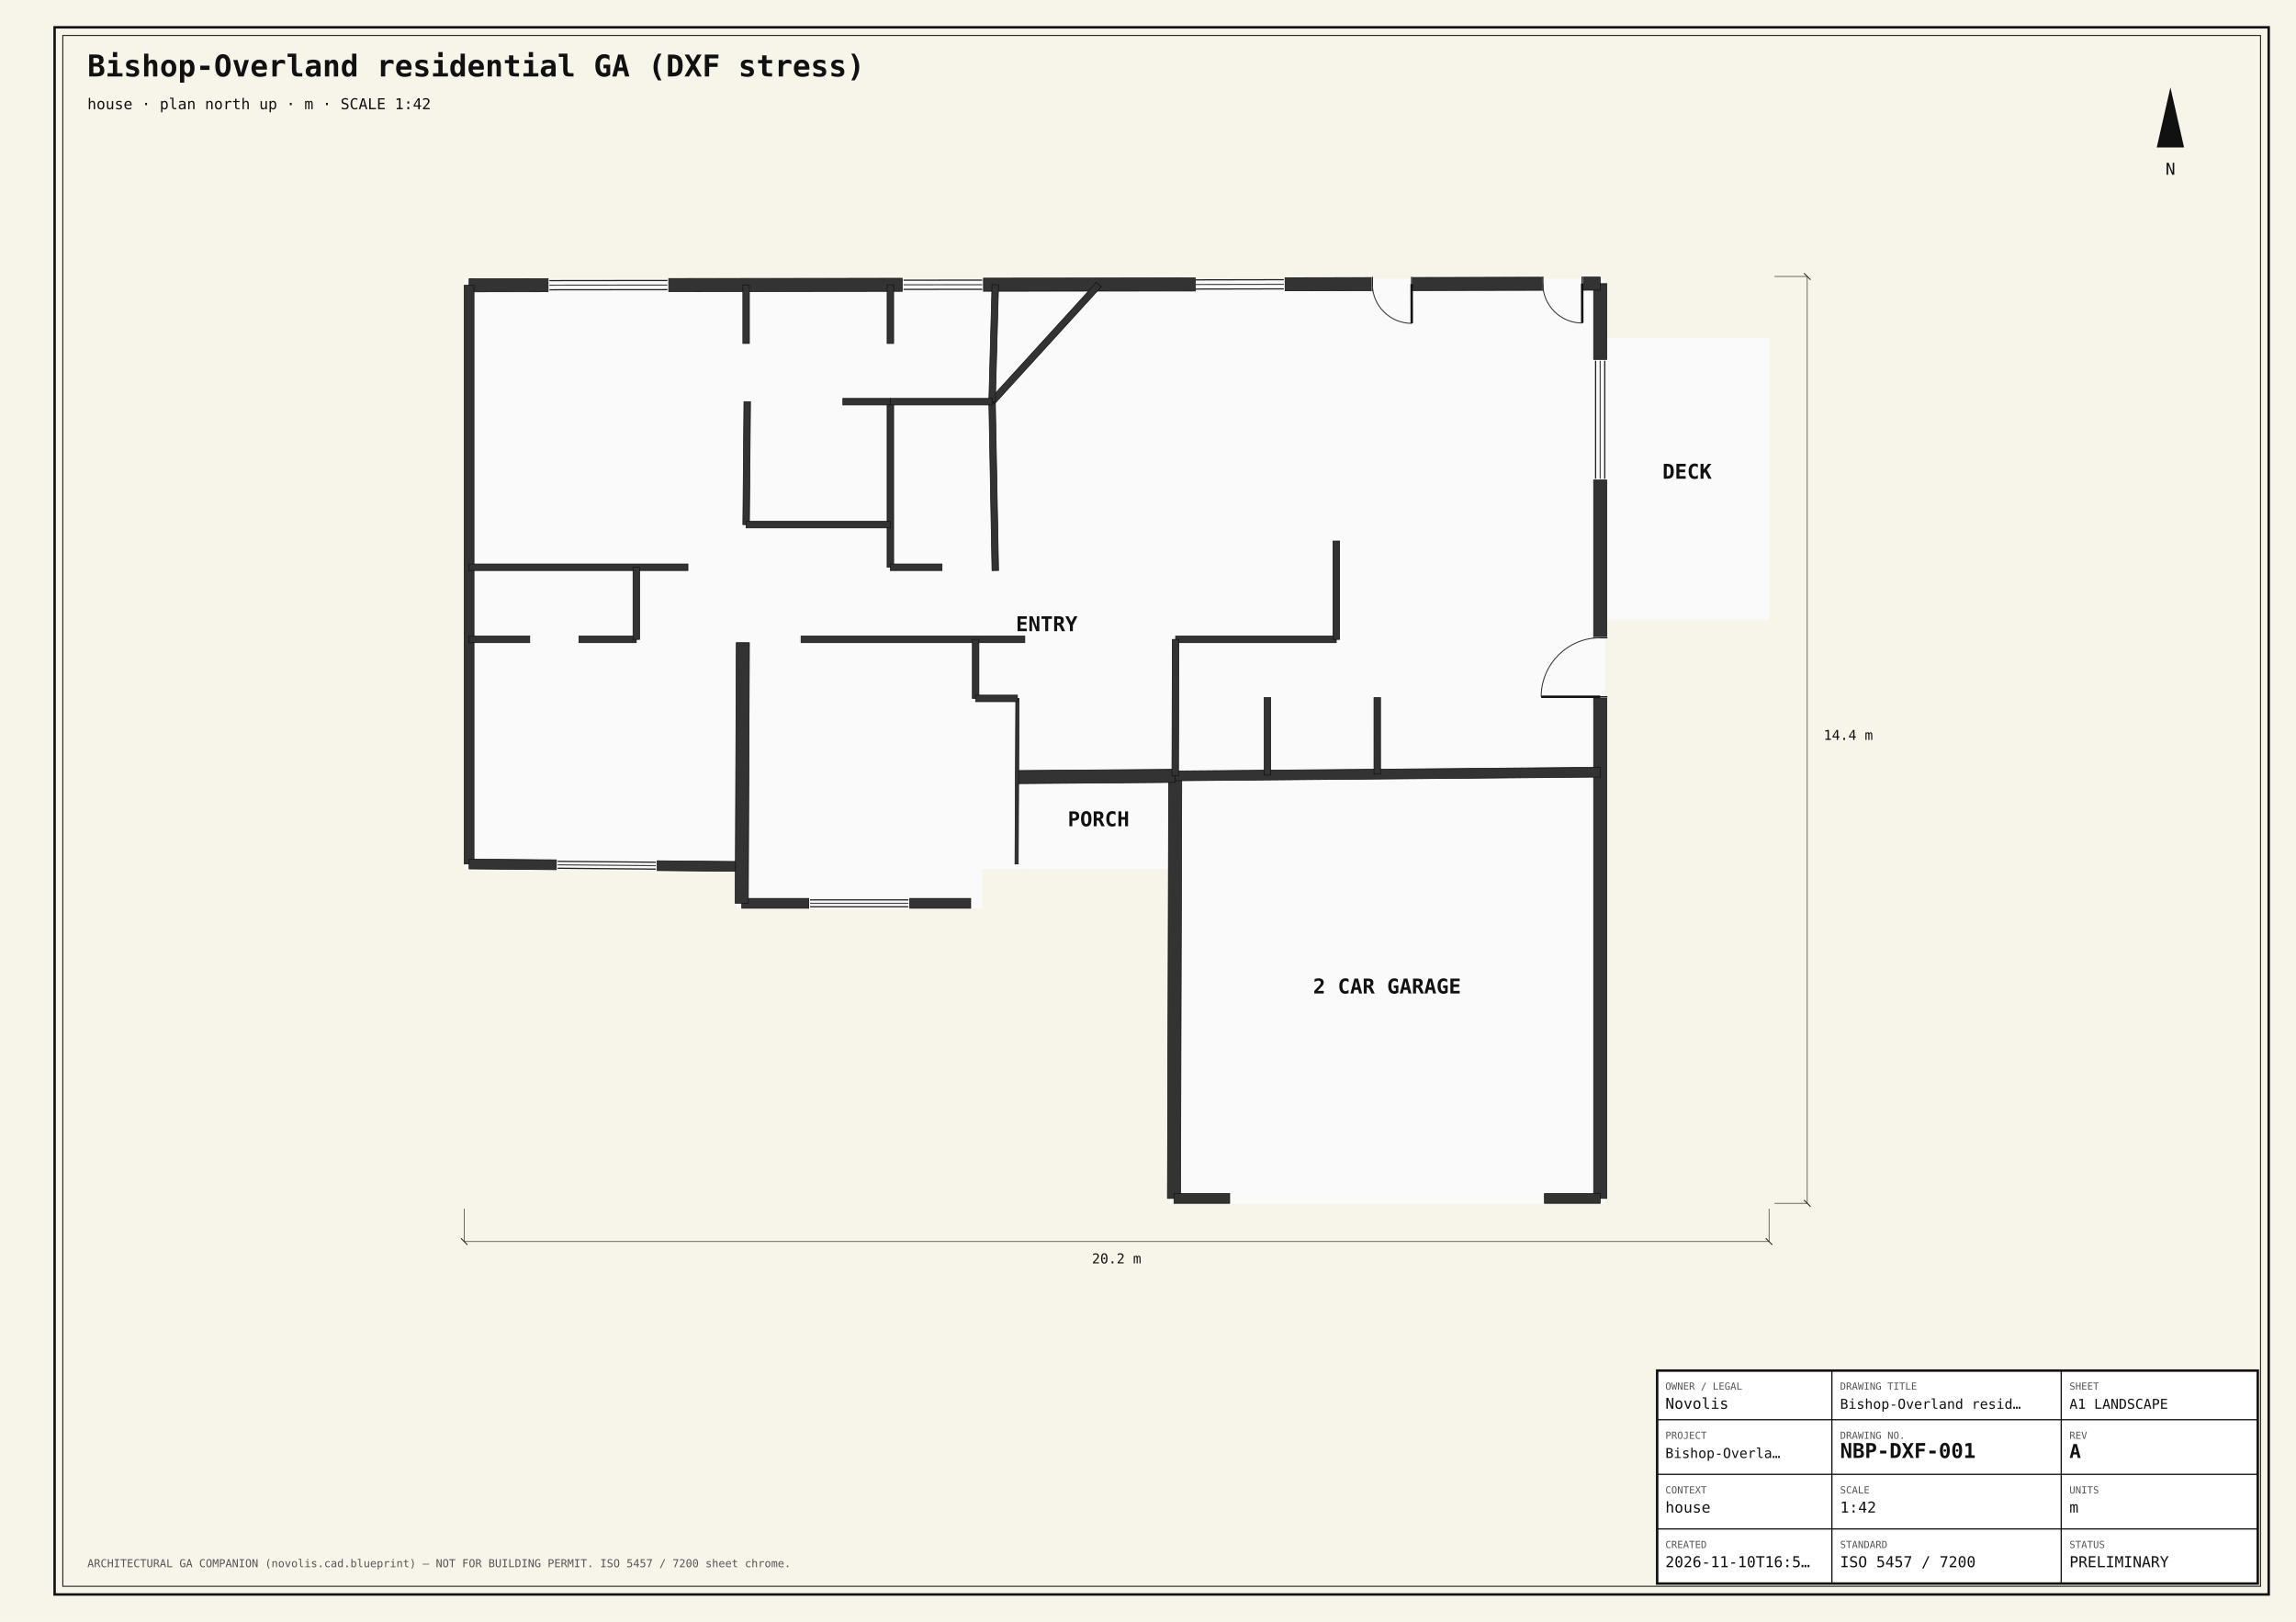
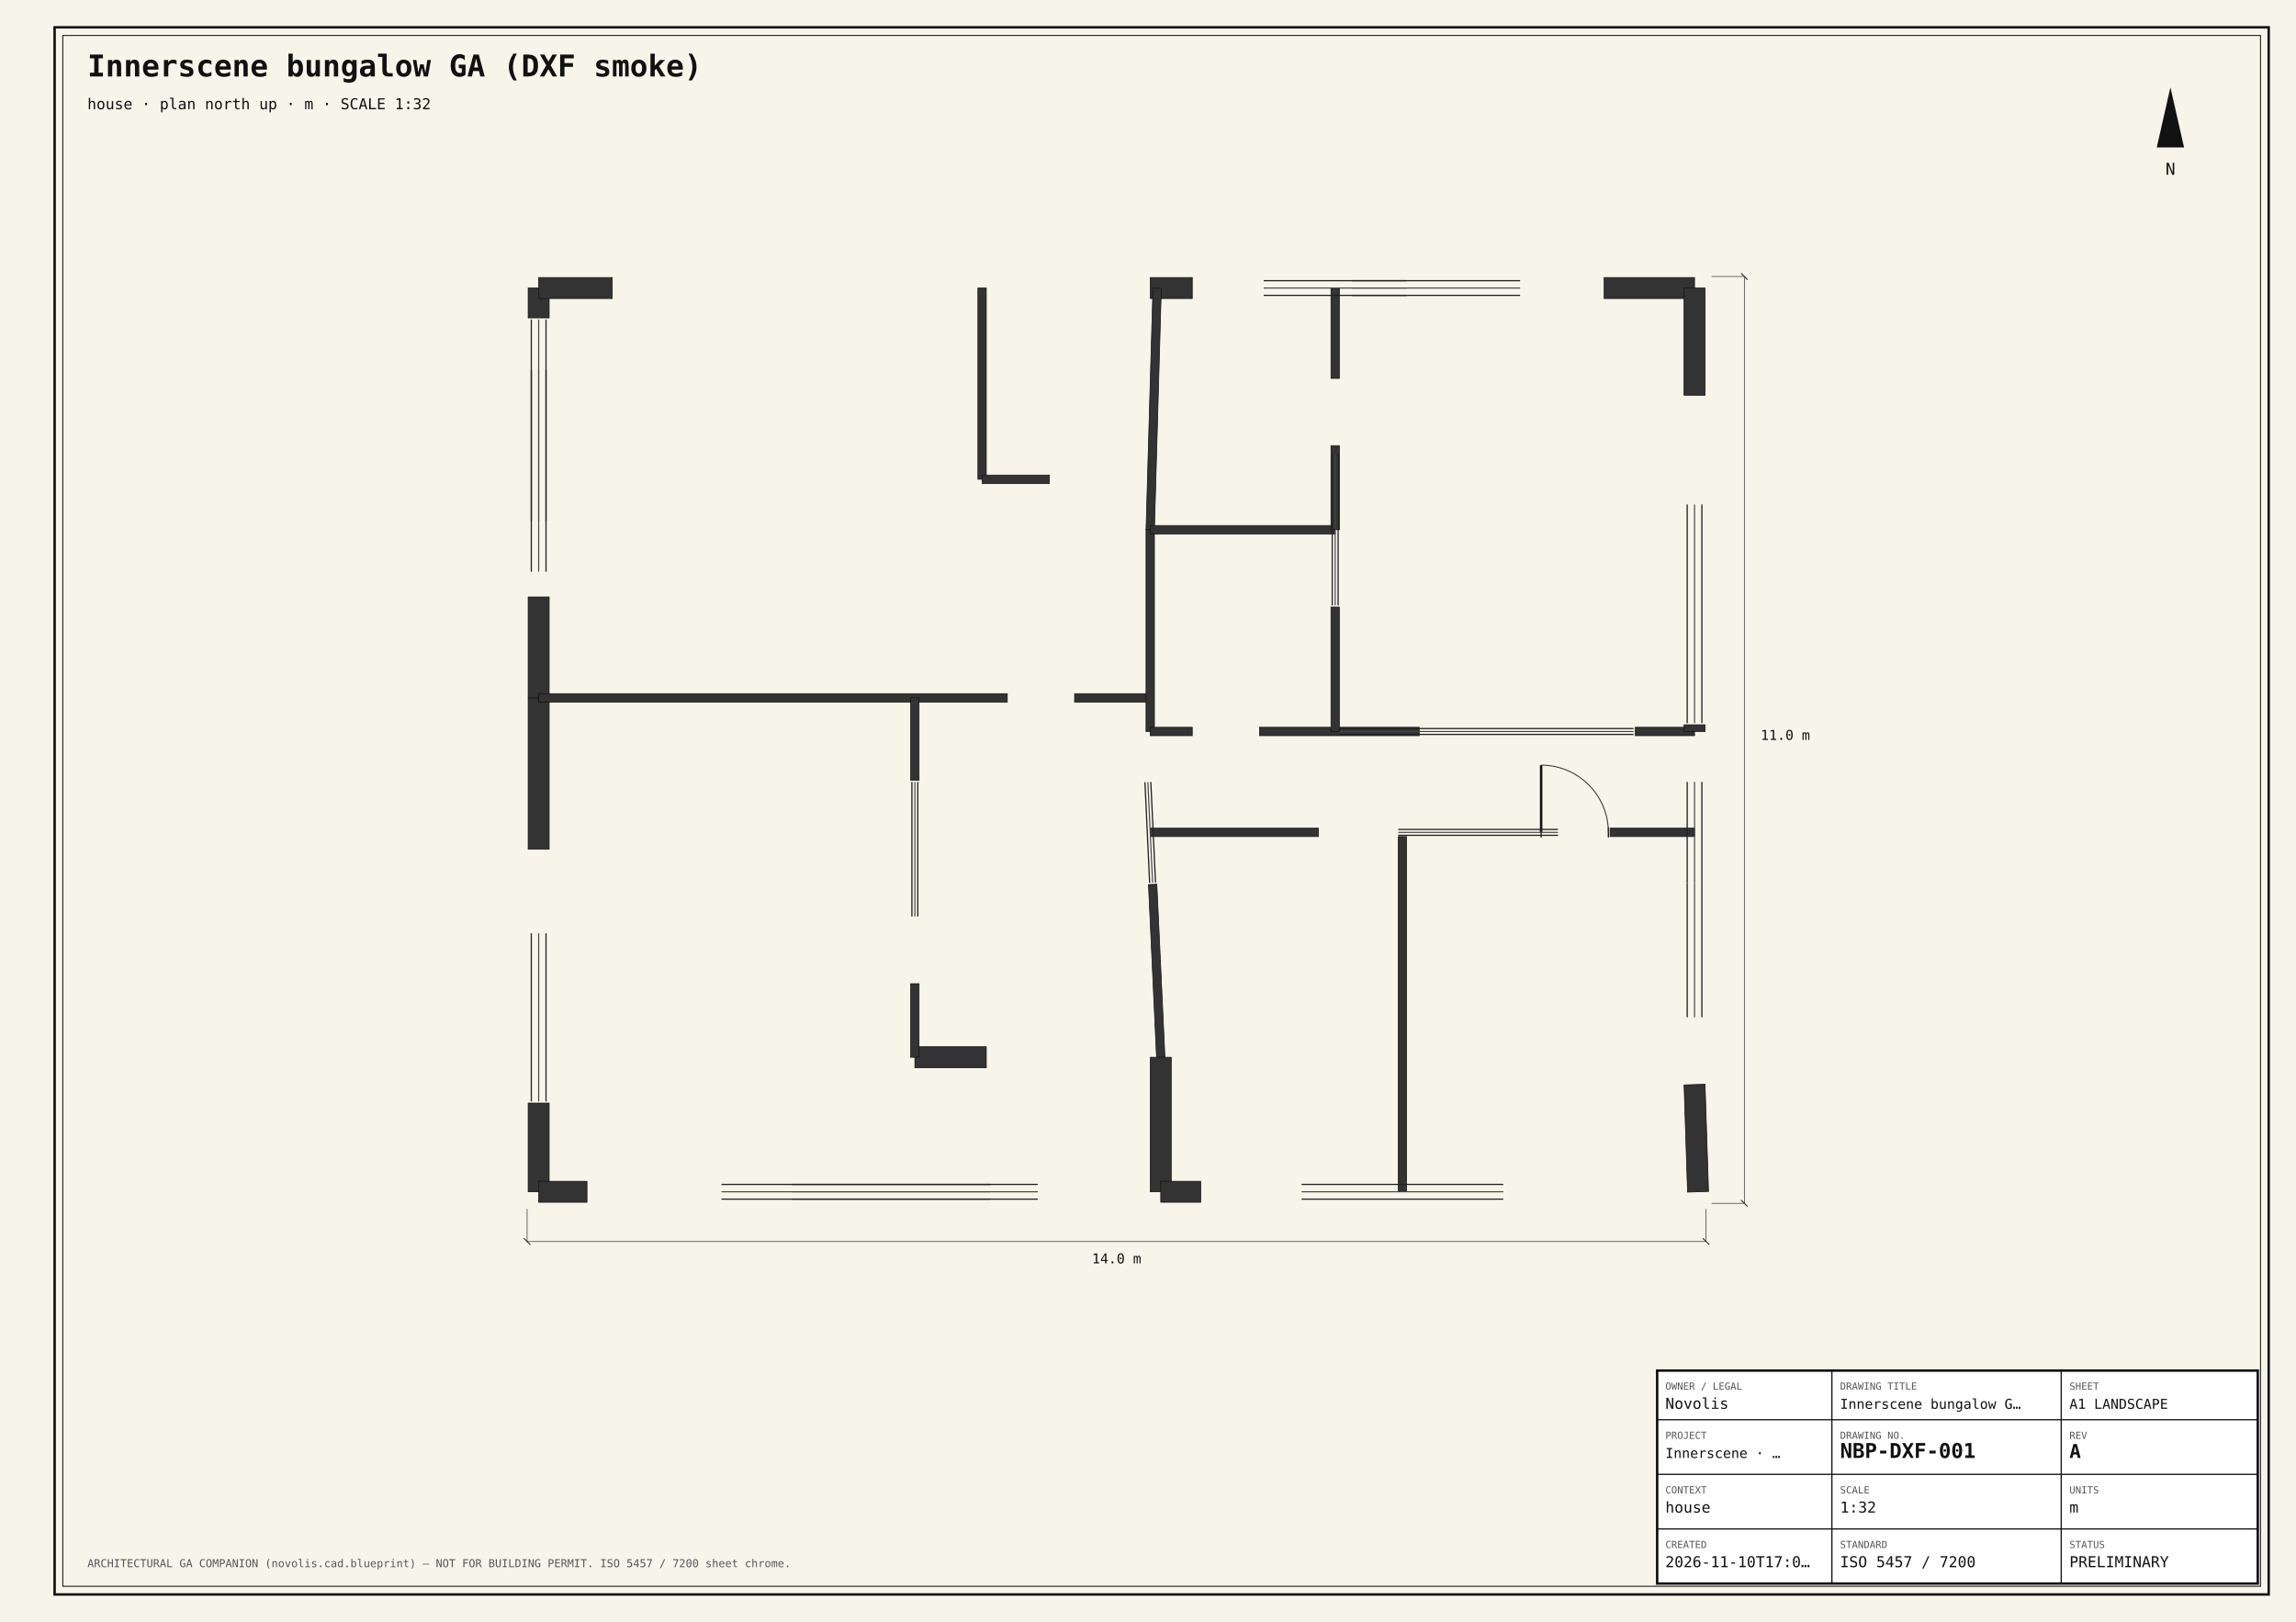
- <svg xmlns="http://www.w3.org/2000/svg" id="nbp-sheet" width="841" height="594" viewBox="0 0 841 594" role="img" aria-label="Bishop-Overland residential GA (DXF stress)" data-nbp-format="novolis.cad.blueprint">
+ <svg xmlns="http://www.w3.org/2000/svg" id="nbp-sheet" width="841" height="594" viewBox="0 0 841 594" role="img" aria-label="Innerscene bungalow GA (DXF smoke)" data-nbp-format="novolis.cad.blueprint">
  <g data-nbp-layer="chrome.frame" data-nbp-path="chrome/frame" data-nbp-kind="chrome" data-nbp-plot="true">
    <rect x="0" y="0" width="841" height="594" fill="#f7f4ea" stroke="none" />
    <rect x="20" y="10" width="811" height="574" fill="none" stroke="#111" stroke-width="0.9" />
    <rect x="23" y="13" width="805" height="568" fill="none" stroke="#111" stroke-width="0.35" />
-     <text x="32" y="28" fill="#111" font-family="IBM Plex Mono,Consolas,monospace" font-size="11" style="font-weight:600">Bishop-Overland residential GA (DXF stress)</text>
-     <text x="32" y="40" fill="#111" font-family="IBM Plex Mono,Consolas,monospace" font-size="5.5">house · plan north up · m · SCALE 1:42</text>
+     <text x="32" y="28" fill="#111" font-family="IBM Plex Mono,Consolas,monospace" font-size="11" style="font-weight:600">Innerscene bungalow GA (DXF smoke)</text>
+     <text x="32" y="40" fill="#111" font-family="IBM Plex Mono,Consolas,monospace" font-size="5.5">house · plan north up · m · SCALE 1:32</text>
    <g transform="translate(795 46)">
      <polygon points="0,-14 5,8 -5,8" fill="#111" stroke="none" />
      <text x="0" y="18" fill="#111" font-family="IBM Plex Mono,Consolas,monospace" font-size="6" text-anchor="middle">N</text>
    </g>
    <text x="32" y="574" fill="#555" font-family="IBM Plex Mono,Consolas,monospace" font-size="4">ARCHITECTURAL GA COMPANION (novolis.cad.blueprint) — NOT FOR BUILDING PERMIT. ISO 5457 / 7200 sheet chrome.</text>
    <g class="titleblock" data-nbp-iso="7200">
      <rect x="607" y="502" width="220" height="78" fill="#fff" stroke="#111" stroke-width="0.9" />
      <line x1="671" y1="502" x2="671" y2="580" stroke="#111" stroke-width="0.45" />
      <line x1="755" y1="502" x2="755" y2="580" stroke="#111" stroke-width="0.45" />
      <line x1="607" y1="520" x2="827" y2="520" stroke="#111" stroke-width="0.45" />
      <line x1="607" y1="540" x2="827" y2="540" stroke="#111" stroke-width="0.45" />
      <line x1="607" y1="560" x2="827" y2="560" stroke="#111" stroke-width="0.45" />
      <text x="610" y="509" fill="#555" font-family="IBM Plex Mono,Consolas,monospace" font-size="3.6">OWNER / LEGAL</text>
      <text x="610" y="516" fill="#111" font-family="IBM Plex Mono,Consolas,monospace" font-size="5.5">Novolis</text>
      <text x="674" y="509" fill="#555" font-family="IBM Plex Mono,Consolas,monospace" font-size="3.6">DRAWING TITLE</text>
-       <text x="674" y="516" fill="#111" font-family="IBM Plex Mono,Consolas,monospace" font-size="5">Bishop-Overland resid…</text>
+       <text x="674" y="516" fill="#111" font-family="IBM Plex Mono,Consolas,monospace" font-size="5">Innerscene bungalow G…</text>
      <text x="758" y="509" fill="#555" font-family="IBM Plex Mono,Consolas,monospace" font-size="3.6">SHEET</text>
      <text x="758" y="516" fill="#111" font-family="IBM Plex Mono,Consolas,monospace" font-size="5">A1 LANDSCAPE</text>
      <text x="610" y="527" fill="#555" font-family="IBM Plex Mono,Consolas,monospace" font-size="3.6">PROJECT</text>
-       <text x="610" y="534" fill="#111" font-family="IBM Plex Mono,Consolas,monospace" font-size="5">Bishop-Overla…</text>
+       <text x="610" y="534" fill="#111" font-family="IBM Plex Mono,Consolas,monospace" font-size="5">Innerscene · …</text>
      <text x="674" y="527" fill="#555" font-family="IBM Plex Mono,Consolas,monospace" font-size="3.6">DRAWING NO.</text>
      <text x="674" y="534" fill="#111" font-family="IBM Plex Mono,Consolas,monospace" font-size="7.5" style="font-weight:600">NBP-DXF-001</text>
      <text x="758" y="527" fill="#555" font-family="IBM Plex Mono,Consolas,monospace" font-size="3.6">REV</text>
      <text x="758" y="534" fill="#111" font-family="IBM Plex Mono,Consolas,monospace" font-size="7" style="font-weight:600">A</text>
      <text x="610" y="547" fill="#555" font-family="IBM Plex Mono,Consolas,monospace" font-size="3.6">CONTEXT</text>
      <text x="610" y="554" fill="#111" font-family="IBM Plex Mono,Consolas,monospace" font-size="5.5">house</text>
      <text x="674" y="547" fill="#555" font-family="IBM Plex Mono,Consolas,monospace" font-size="3.6">SCALE</text>
-       <text x="674" y="554" fill="#111" font-family="IBM Plex Mono,Consolas,monospace" font-size="5.5">1:42</text>
+       <text x="674" y="554" fill="#111" font-family="IBM Plex Mono,Consolas,monospace" font-size="5.5">1:32</text>
      <text x="758" y="547" fill="#555" font-family="IBM Plex Mono,Consolas,monospace" font-size="3.6">UNITS</text>
      <text x="758" y="554" fill="#111" font-family="IBM Plex Mono,Consolas,monospace" font-size="5.5">m</text>
      <text x="610" y="567" fill="#555" font-family="IBM Plex Mono,Consolas,monospace" font-size="3.6">CREATED</text>
-       <text x="610" y="574" fill="#111" font-family="IBM Plex Mono,Consolas,monospace" font-size="5.5">2026-11-10T16:5…</text>
+       <text x="610" y="574" fill="#111" font-family="IBM Plex Mono,Consolas,monospace" font-size="5.5">2026-11-10T17:0…</text>
      <text x="674" y="567" fill="#555" font-family="IBM Plex Mono,Consolas,monospace" font-size="3.6">STANDARD</text>
      <text x="674" y="574" fill="#111" font-family="IBM Plex Mono,Consolas,monospace" font-size="5.5">ISO 5457 / 7200</text>
      <text x="758" y="567" fill="#555" font-family="IBM Plex Mono,Consolas,monospace" font-size="3.6">STATUS</text>
      <text x="758" y="574" fill="#111" font-family="IBM Plex Mono,Consolas,monospace" font-size="5.5">PRELIMINARY</text>
    </g>
  </g>
  <g data-nbp-view="level-0" data-nbp-view-kind="plan">
    <g data-nbp-layer="exterior.shell" data-nbp-path="exterior/shell" data-nbp-kind="outline" data-nbp-plot="true" />
-     <g data-nbp-layer="interior.spaces" data-nbp-path="interior/spaces" data-nbp-kind="space" data-nbp-plot="true">
-       <path d="M 587.934 287.025 L 587.934 102.087 L 442.625 102.087 L 442.625 102.087 L 411.402 102.087 L 411.402 102.087 L 170.022 102.087 L 170.022 318.249 L 269.696 318.249 L 269.696 332.659 L 359.763 332.659 L 359.763 318.249 L 376.576 318.249 L 376.576 287.025 L 428.214 287.025 L 470.101 287.025 Z" fill="#fafafa" stroke="none" />
-       <text x="383.397" y="231.184" fill="#111" font-family="IBM Plex Mono,Consolas,monospace" font-size="7.5" text-anchor="middle" style="font-weight:600">ENTRY</text>
-       <path d="M 428.214 287.025 L 376.576 287.025 L 376.576 318.249 L 428.214 318.249 Z" fill="#fafafa" stroke="none" />
-       <text x="402.395" y="302.637" fill="#111" font-family="IBM Plex Mono,Consolas,monospace" font-size="7.5" text-anchor="middle" style="font-weight:600">PORCH</text>
-       <path d="M 587.934 287.025 L 428.214 287.025 L 428.214 440.74 L 587.934 440.74 Z" fill="#fafafa" stroke="none" />
-       <text x="508.074" y="363.883" fill="#111" font-family="IBM Plex Mono,Consolas,monospace" font-size="7.5" text-anchor="middle" style="font-weight:600">2 CAR GARAGE</text>
-       <path d="M 647.978 123.703 L 587.934 123.703 L 587.934 226.98 L 647.978 226.98 Z" fill="#fafafa" stroke="none" />
-       <text x="617.956" y="175.342" fill="#111" font-family="IBM Plex Mono,Consolas,monospace" font-size="7.5" text-anchor="middle" style="font-weight:600">DECK</text>
-     </g>
+     <g data-nbp-layer="interior.spaces" data-nbp-path="interior/spaces" data-nbp-kind="space" data-nbp-plot="true" />
    <g data-nbp-layer="structure.walls" data-nbp-path="structure/walls" data-nbp-kind="structure" data-nbp-plot="true">
-       <path d="M 437.824 106.591 L 360.241 106.678 L 360.236 101.875 L 437.819 101.787 Z" fill="#333" stroke="#111" stroke-width="0.25" />
-       <path d="M 330.474 106.712 L 244.951 106.808 L 244.946 102.005 L 330.469 101.908 Z" fill="#333" stroke="#111" stroke-width="0.25" />
-       <path d="M 200.778 106.858 L 171.826 106.891 L 171.82 102.087 L 200.772 102.055 Z" fill="#333" stroke="#111" stroke-width="0.25" />
-       <path d="M 170.022 316.447 L 170.022 104.489 L 173.624 104.489 L 173.624 316.447 Z" fill="#333" stroke="#111" stroke-width="0.25" />
-       <path d="M 583.73 438.939 L 583.73 255.674 L 588.534 255.674 L 588.534 438.939 Z" fill="#333" stroke="#111" stroke-width="0.25" />
-       <path d="M 583.73 233.113 L 583.73 175.815 L 588.534 175.815 L 588.534 233.113 Z" fill="#333" stroke="#111" stroke-width="0.25" />
-       <path d="M 583.73 131.637 L 583.73 103.889 L 588.534 103.889 L 588.534 131.637 Z" fill="#333" stroke="#111" stroke-width="0.25" />
-       <path d="M 427.614 438.932 L 428.064 284.166 L 432.868 284.18 L 432.417 438.946 Z" fill="#333" stroke="#111" stroke-width="0.25" />
-       <path d="M 430.45 282.372 L 586.117 281.021 L 586.148 284.623 L 430.482 285.974 Z" fill="#333" stroke="#111" stroke-width="0.25" />
-       <path d="M 586.137 106.29 L 580.009 106.303 L 579.999 101.499 L 586.127 101.487 Z" fill="#333" stroke="#111" stroke-width="0.25" />
-       <path d="M 564.652 106.334 L 517.555 106.429 L 517.545 101.626 L 564.643 101.53 Z" fill="#333" stroke="#111" stroke-width="0.25" />
-       <path d="M 502.206 106.46 L 470.72 106.524 L 470.71 101.72 L 502.196 101.657 Z" fill="#333" stroke="#111" stroke-width="0.25" />
-       <path d="M 171.839 314.646 L 203.804 314.935 L 203.772 318.537 L 171.807 318.249 Z" fill="#333" stroke="#111" stroke-width="0.25" />
-       <path d="M 240.741 315.269 L 271.514 315.547 L 271.481 319.149 L 240.709 318.871 Z" fill="#333" stroke="#111" stroke-width="0.25" />
-       <path d="M 271.698 329.057 L 296.243 329.057 L 296.243 332.659 L 271.698 332.659 Z" fill="#333" stroke="#111" stroke-width="0.25" />
-       <path d="M 333.216 329.057 L 355.56 329.057 L 355.56 332.659 L 333.216 332.659 Z" fill="#333" stroke="#111" stroke-width="0.25" />
-       <path d="M 274.5 235.397 L 274.099 330.868 L 269.296 330.848 L 269.696 235.377 Z" fill="#333" stroke="#111" stroke-width="0.25" />
-       <path d="M 293.414 232.985 L 375.375 232.985 L 375.375 235.387 L 293.414 235.387 Z" fill="#333" stroke="#111" stroke-width="0.25" />
-       <path d="M 171.823 206.565 L 251.983 206.565 L 251.983 208.967 L 171.823 208.967 Z" fill="#333" stroke="#111" stroke-width="0.25" />
-       <path d="M 364.592 147.098 L 365.768 208.944 L 363.366 208.99 L 362.191 147.144 Z" fill="#333" stroke="#111" stroke-width="0.25" />
-       <path d="M 272.098 192.144 L 272.498 147.11 L 274.9 147.132 L 274.5 192.165 Z" fill="#333" stroke="#111" stroke-width="0.25" />
-       <path d="M 372.512 282.223 L 430.447 281.771 L 430.485 286.575 L 372.549 287.026 Z" fill="#333" stroke="#111" stroke-width="0.25" />
-       <path d="M 430.616 232.985 L 489.46 232.985 L 489.46 235.387 L 430.616 235.387 Z" fill="#333" stroke="#111" stroke-width="0.25" />
-       <path d="M 327.339 147.121 L 327.339 207.766 L 324.937 207.766 L 324.937 147.121 Z" fill="#333" stroke="#111" stroke-width="0.25" />
-       <path d="M 371.772 316.444 L 372.072 255.799 L 373.273 255.805 L 372.973 316.45 Z" fill="#333" stroke="#111" stroke-width="0.25" />
-       <path d="M 403.385 105.038 L 364.279 147.93 L 362.504 146.312 L 401.61 103.42 Z" fill="#333" stroke="#111" stroke-width="0.25" />
-       <path d="M 326.138 193.355 L 273.299 193.355 L 273.299 190.954 L 326.138 190.954 Z" fill="#333" stroke="#111" stroke-width="0.25" />
-       <path d="M 429.265 284.17 L 429.415 234.182 L 431.817 234.189 L 431.667 284.177 Z" fill="#333" stroke="#111" stroke-width="0.25" />
-       <path d="M 362.191 147.088 L 363.366 104.239 L 365.767 104.304 L 364.592 147.154 Z" fill="#333" stroke="#111" stroke-width="0.25" />
-       <path d="M 233.069 235.387 L 212.053 235.387 L 212.053 232.985 L 233.069 232.985 Z" fill="#333" stroke="#111" stroke-width="0.25" />
-       <path d="M 363.392 148.322 L 326.138 148.322 L 326.138 145.92 L 363.392 145.92 Z" fill="#333" stroke="#111" stroke-width="0.25" />
-       <path d="M 488.259 234.186 L 488.259 198.159 L 490.661 198.159 L 490.661 234.186 Z" fill="#333" stroke="#111" stroke-width="0.25" />
-       <path d="M 503.277 283.531 L 503.27 255.502 L 505.672 255.501 L 505.678 283.531 Z" fill="#333" stroke="#111" stroke-width="0.25" />
-       <path d="M 463.05 283.88 L 463.04 255.502 L 465.442 255.501 L 465.451 283.88 Z" fill="#333" stroke="#111" stroke-width="0.25" />
-       <path d="M 356.161 255.802 L 356.161 234.186 L 358.562 234.186 L 358.562 255.802 Z" fill="#333" stroke="#111" stroke-width="0.25" />
-       <path d="M 231.868 234.186 L 231.868 207.766 L 234.27 207.766 L 234.27 234.186 Z" fill="#333" stroke="#111" stroke-width="0.25" />
-       <path d="M 345.052 208.967 L 326.138 208.967 L 326.138 206.565 L 345.052 206.565 Z" fill="#333" stroke="#111" stroke-width="0.25" />
-       <path d="M 586.132 440.74 L 565.717 440.74 L 565.717 437.137 L 586.132 437.137 Z" fill="#333" stroke="#111" stroke-width="0.25" />
-       <path d="M 450.431 440.74 L 430.016 440.74 L 430.016 437.137 L 450.431 437.137 Z" fill="#333" stroke="#111" stroke-width="0.25" />
-       <path d="M 171.823 232.985 L 194.04 232.985 L 194.04 235.387 L 171.823 235.387 Z" fill="#333" stroke="#111" stroke-width="0.25" />
-       <path d="M 272.098 125.805 L 272.098 104.375 L 274.499 104.375 L 274.5 125.805 Z" fill="#333" stroke="#111" stroke-width="0.25" />
-       <path d="M 324.937 125.805 L 324.937 104.315 L 327.339 104.315 L 327.339 125.805 Z" fill="#333" stroke="#111" stroke-width="0.25" />
-       <path d="M 326.138 148.322 L 308.725 148.322 L 308.725 145.92 L 326.138 145.92 Z" fill="#333" stroke="#111" stroke-width="0.25" />
-       <path d="M 357.361 254.601 L 372.673 254.601 L 372.673 257.003 L 357.361 257.003 Z" fill="#333" stroke="#111" stroke-width="0.25" />
+       <path d="M 193.457 436.506 L 193.457 404.021 L 201.155 404.021 L 201.155 436.506 Z" fill="#333" stroke="#111" stroke-width="0.25" />
+       <path d="M 193.457 311.029 L 193.457 255.604 L 201.155 255.604 L 201.155 311.029 Z" fill="#333" stroke="#111" stroke-width="0.25" />
+       <path d="M 193.457 255.604 L 193.457 218.654 L 201.155 218.654 L 201.155 255.604 Z" fill="#333" stroke="#111" stroke-width="0.25" />
+       <path d="M 193.457 116.425 L 193.457 105.494 L 201.155 105.494 L 201.155 116.425 Z" fill="#333" stroke="#111" stroke-width="0.25" />
+       <path d="M 197.306 432.657 L 215.011 432.657 L 215.011 440.355 L 197.306 440.355 Z" fill="#333" stroke="#111" stroke-width="0.25" />
+       <path d="M 197.306 101.645 L 224.249 101.645 L 224.249 109.343 L 197.306 109.343 Z" fill="#333" stroke="#111" stroke-width="0.25" />
+       <path d="M 197.306 254.064 L 368.971 254.064 L 368.971 257.144 L 197.306 257.144 Z" fill="#333" stroke="#111" stroke-width="0.25" />
+       <path d="M 335.1 383.39 L 361.273 383.39 L 361.273 391.088 L 335.1 391.088 Z" fill="#333" stroke="#111" stroke-width="0.25" />
+       <path d="M 333.56 387.239 L 333.56 360.296 L 336.639 360.296 L 336.639 387.239 Z" fill="#333" stroke="#111" stroke-width="0.25" />
+       <path d="M 333.56 285.78 L 333.56 255.604 L 336.639 255.604 L 336.639 285.78 Z" fill="#333" stroke="#111" stroke-width="0.25" />
+       <path d="M 358.193 175.545 L 358.193 105.494 L 361.273 105.494 L 361.273 175.545 Z" fill="#333" stroke="#111" stroke-width="0.25" />
+       <path d="M 359.733 174.006 L 384.367 174.006 L 384.367 177.085 L 359.733 177.085 Z" fill="#333" stroke="#111" stroke-width="0.25" />
+       <path d="M 393.604 254.064 L 421.317 254.064 L 421.317 257.144 L 393.604 257.144 Z" fill="#333" stroke="#111" stroke-width="0.25" />
+       <path d="M 421.317 101.645 L 436.713 101.645 L 436.713 109.343 L 421.317 109.343 Z" fill="#333" stroke="#111" stroke-width="0.25" />
+       <path d="M 423.628 387.311 L 420.669 323.993 L 423.745 323.849 L 426.704 387.167 Z" fill="#333" stroke="#111" stroke-width="0.25" />
+       <path d="M 419.777 267.921 L 419.777 194.02 L 422.856 194.02 L 422.856 267.921 Z" fill="#333" stroke="#111" stroke-width="0.25" />
+       <path d="M 419.778 193.976 L 422.305 105.522 L 425.383 105.61 L 422.856 194.064 Z" fill="#333" stroke="#111" stroke-width="0.25" />
+       <path d="M 421.317 266.381 L 436.713 266.381 L 436.713 269.46 L 421.317 269.46 Z" fill="#333" stroke="#111" stroke-width="0.25" />
+       <path d="M 421.317 303.331 L 482.9 303.331 L 482.9 306.411 L 421.317 306.411 Z" fill="#333" stroke="#111" stroke-width="0.25" />
+       <path d="M 421.317 192.481 L 489.059 192.481 L 489.059 195.56 L 421.317 195.56 Z" fill="#333" stroke="#111" stroke-width="0.25" />
+       <path d="M 421.317 436.506 L 421.317 387.239 L 429.015 387.239 L 429.015 436.506 Z" fill="#333" stroke="#111" stroke-width="0.25" />
+       <path d="M 425.166 432.657 L 439.792 432.657 L 439.792 440.355 L 425.166 440.355 Z" fill="#333" stroke="#111" stroke-width="0.25" />
+       <path d="M 461.346 266.381 L 519.851 266.381 L 519.851 269.46 L 461.346 269.46 Z" fill="#333" stroke="#111" stroke-width="0.25" />
+       <path d="M 487.519 267.921 L 487.519 222.349 L 490.598 222.349 L 490.598 267.921 Z" fill="#333" stroke="#111" stroke-width="0.25" />
+       <path d="M 487.519 194.02 L 487.519 163.229 L 490.598 163.229 L 490.598 194.02 Z" fill="#333" stroke="#111" stroke-width="0.25" />
+       <path d="M 487.519 138.595 L 487.519 105.494 L 490.598 105.494 L 490.598 138.595 Z" fill="#333" stroke="#111" stroke-width="0.25" />
+       <path d="M 512.153 436.506 L 512.153 306.411 L 515.232 306.411 L 515.232 436.506 Z" fill="#333" stroke="#111" stroke-width="0.25" />
+       <path d="M 589.748 303.331 L 620.694 303.331 L 620.694 306.411 L 589.748 306.411 Z" fill="#333" stroke="#111" stroke-width="0.25" />
+       <path d="M 598.986 266.381 L 620.694 266.381 L 620.694 269.46 L 598.986 269.46 Z" fill="#333" stroke="#111" stroke-width="0.25" />
+       <path d="M 587.593 101.645 L 620.694 101.645 L 620.694 109.343 L 587.593 109.343 Z" fill="#333" stroke="#111" stroke-width="0.25" />
+       <path d="M 618.13 436.632 L 616.847 397.372 L 624.541 397.121 L 625.824 436.38 Z" fill="#333" stroke="#111" stroke-width="0.25" />
+       <path d="M 616.845 267.921 L 616.845 265.457 L 624.543 265.457 L 624.543 267.921 Z" fill="#333" stroke="#111" stroke-width="0.25" />
+       <path d="M 616.845 144.753 L 616.845 105.494 L 624.543 105.494 L 624.543 144.753 Z" fill="#333" stroke="#111" stroke-width="0.25" />
    </g>
    <g data-nbp-layer="openings.all" data-nbp-path="openings/all" data-nbp-kind="opening" data-nbp-plot="true">
-       <line x1="359.768" y1="105.958" x2="330.946" y2="105.991" stroke="#222" stroke-width="0.45" />
-       <line x1="359.764" y1="102.596" x2="330.942" y2="102.628" stroke="#222" stroke-width="0.45" />
-       <line x1="359.766" y1="104.277" x2="330.944" y2="104.309" stroke="#444" stroke-width="0.4" />
-       <line x1="244.478" y1="106.088" x2="201.249" y2="106.137" stroke="#222" stroke-width="0.45" />
-       <line x1="244.474" y1="102.726" x2="201.246" y2="102.775" stroke="#222" stroke-width="0.45" />
-       <line x1="244.476" y1="104.407" x2="201.248" y2="104.456" stroke="#444" stroke-width="0.4" />
-       <line x1="583.49" y1="255.202" x2="588.774" y2="255.202" stroke="#111" stroke-width="0.45" fill="none" />
-       <line x1="583.49" y1="233.585" x2="588.774" y2="233.585" stroke="#111" stroke-width="0.45" fill="none" />
-       <line x1="586.132" y1="255.202" x2="564.516" y2="255.202" stroke="#111" stroke-width="0.9" fill="none" />
-       <path d="M 564.516 255.202 A 21.616 21.616 0 0 1 586.132 233.585" fill="none" stroke="#333" stroke-width="0.35" />
-       <line x1="584.451" y1="175.342" x2="584.451" y2="132.11" stroke="#222" stroke-width="0.45" />
-       <line x1="587.813" y1="175.342" x2="587.813" y2="132.11" stroke="#222" stroke-width="0.45" />
-       <line x1="586.132" y1="175.342" x2="586.132" y2="132.11" stroke="#444" stroke-width="0.4" />
-       <line x1="579.536" y1="106.544" x2="579.526" y2="101.26" stroke="#111" stroke-width="0.45" fill="none" />
-       <line x1="565.126" y1="106.573" x2="565.115" y2="101.289" stroke="#111" stroke-width="0.45" fill="none" />
-       <line x1="579.531" y1="103.902" x2="579.56" y2="118.313" stroke="#111" stroke-width="0.9" fill="none" />
-       <path d="M 579.56 118.313 A 14.411 14.411 0 0 1 565.12 103.931" fill="none" stroke="#333" stroke-width="0.35" />
-       <line x1="517.083" y1="106.67" x2="517.072" y2="101.386" stroke="#111" stroke-width="0.45" fill="none" />
-       <line x1="502.679" y1="106.699" x2="502.669" y2="101.416" stroke="#111" stroke-width="0.45" fill="none" />
-       <line x1="517.077" y1="104.028" x2="517.106" y2="118.432" stroke="#111" stroke-width="0.9" fill="none" />
-       <path d="M 517.106 118.432 A 14.403 14.403 0 0 1 502.674 104.058" fill="none" stroke="#333" stroke-width="0.35" />
-       <line x1="470.246" y1="105.804" x2="437.825" y2="105.87" stroke="#222" stroke-width="0.45" />
-       <line x1="470.239" y1="102.442" x2="437.818" y2="102.508" stroke="#222" stroke-width="0.45" />
-       <line x1="470.243" y1="104.123" x2="437.822" y2="104.189" stroke="#444" stroke-width="0.4" />
-       <line x1="204.272" y1="315.479" x2="240.264" y2="315.805" stroke="#222" stroke-width="0.45" />
-       <line x1="204.249" y1="318.001" x2="240.241" y2="318.326" stroke="#222" stroke-width="0.45" />
-       <line x1="204.261" y1="316.74" x2="240.252" y2="317.066" stroke="#444" stroke-width="0.4" />
-       <line x1="296.716" y1="329.597" x2="332.743" y2="329.597" stroke="#222" stroke-width="0.45" />
-       <line x1="296.716" y1="332.119" x2="332.743" y2="332.119" stroke="#222" stroke-width="0.45" />
-       <line x1="296.716" y1="330.858" x2="332.743" y2="330.858" stroke="#444" stroke-width="0.4" />
+       <line x1="564.499" y1="303.024" x2="564.499" y2="306.719" stroke="#111" stroke-width="0.45" fill="none" />
+       <line x1="589.132" y1="303.024" x2="589.132" y2="306.719" stroke="#111" stroke-width="0.45" fill="none" />
+       <line x1="564.499" y1="304.871" x2="564.499" y2="280.238" stroke="#111" stroke-width="0.9" fill="none" />
+       <path d="M 564.499 280.238 A 24.633 24.633 0 0 1 589.132 304.871" fill="none" stroke="#333" stroke-width="0.35" />
+       <line x1="194.612" y1="403.405" x2="194.612" y2="341.821" stroke="#222" stroke-width="0.45" />
+       <line x1="200" y1="403.405" x2="200" y2="341.821" stroke="#222" stroke-width="0.45" />
+       <line x1="197.306" y1="403.405" x2="197.306" y2="341.821" stroke="#444" stroke-width="0.4" />
+       <line x1="194.612" y1="209.416" x2="194.612" y2="117.041" stroke="#222" stroke-width="0.45" />
+       <line x1="200" y1="209.416" x2="200" y2="117.041" stroke="#222" stroke-width="0.45" />
+       <line x1="197.306" y1="209.416" x2="197.306" y2="117.041" stroke="#444" stroke-width="0.4" />
+       <line x1="194.612" y1="190.941" x2="194.612" y2="135.516" stroke="#222" stroke-width="0.45" />
+       <line x1="200" y1="190.941" x2="200" y2="135.516" stroke="#222" stroke-width="0.45" />
+       <line x1="197.306" y1="190.941" x2="197.306" y2="135.516" stroke="#444" stroke-width="0.4" />
+       <line x1="264.278" y1="433.812" x2="362.812" y2="433.812" stroke="#222" stroke-width="0.45" />
+       <line x1="264.278" y1="439.2" x2="362.812" y2="439.2" stroke="#222" stroke-width="0.45" />
+       <line x1="264.278" y1="436.506" x2="362.812" y2="436.506" stroke="#444" stroke-width="0.4" />
+       <line x1="290.067" y1="433.812" x2="380.133" y2="433.812" stroke="#222" stroke-width="0.45" />
+       <line x1="290.067" y1="439.2" x2="380.133" y2="439.2" stroke="#222" stroke-width="0.45" />
+       <line x1="290.067" y1="436.506" x2="380.133" y2="436.506" stroke="#444" stroke-width="0.4" />
+       <line x1="334.022" y1="335.663" x2="334.022" y2="286.396" stroke="#222" stroke-width="0.45" />
+       <line x1="336.177" y1="335.663" x2="336.177" y2="286.396" stroke="#222" stroke-width="0.45" />
+       <line x1="335.1" y1="335.663" x2="335.1" y2="286.396" stroke="#444" stroke-width="0.4" />
+       <line x1="462.886" y1="102.8" x2="515.232" y2="102.8" stroke="#222" stroke-width="0.45" />
+       <line x1="462.886" y1="108.188" x2="515.232" y2="108.188" stroke="#222" stroke-width="0.45" />
+       <line x1="462.886" y1="105.494" x2="515.232" y2="105.494" stroke="#444" stroke-width="0.4" />
+       <line x1="421.102" y1="323.356" x2="419.379" y2="286.486" stroke="#222" stroke-width="0.45" />
+       <line x1="423.255" y1="323.256" x2="421.532" y2="286.386" stroke="#222" stroke-width="0.45" />
+       <line x1="422.178" y1="323.306" x2="420.455" y2="286.436" stroke="#444" stroke-width="0.4" />
+       <line x1="490.598" y1="266.843" x2="598.37" y2="266.843" stroke="#222" stroke-width="0.45" />
+       <line x1="490.598" y1="268.999" x2="598.37" y2="268.999" stroke="#222" stroke-width="0.45" />
+       <line x1="490.598" y1="267.921" x2="598.37" y2="267.921" stroke="#444" stroke-width="0.4" />
+       <line x1="512.153" y1="303.793" x2="570.657" y2="303.793" stroke="#222" stroke-width="0.45" />
+       <line x1="512.153" y1="305.949" x2="570.657" y2="305.949" stroke="#222" stroke-width="0.45" />
+       <line x1="512.153" y1="304.871" x2="570.657" y2="304.871" stroke="#444" stroke-width="0.4" />
+       <line x1="476.742" y1="433.812" x2="550.642" y2="433.812" stroke="#222" stroke-width="0.45" />
+       <line x1="476.742" y1="439.2" x2="550.642" y2="439.2" stroke="#222" stroke-width="0.45" />
+       <line x1="476.742" y1="436.506" x2="550.642" y2="436.506" stroke="#444" stroke-width="0.4" />
+       <line x1="495.217" y1="102.8" x2="556.801" y2="102.8" stroke="#222" stroke-width="0.45" />
+       <line x1="495.217" y1="108.188" x2="556.801" y2="108.188" stroke="#222" stroke-width="0.45" />
+       <line x1="495.217" y1="105.494" x2="556.801" y2="105.494" stroke="#444" stroke-width="0.4" />
+       <line x1="487.981" y1="221.733" x2="487.981" y2="166.308" stroke="#222" stroke-width="0.45" />
+       <line x1="490.137" y1="221.733" x2="490.137" y2="166.308" stroke="#222" stroke-width="0.45" />
+       <line x1="489.059" y1="221.733" x2="489.059" y2="166.308" stroke="#444" stroke-width="0.4" />
+       <line x1="618" y1="372.587" x2="618" y2="323.372" stroke="#222" stroke-width="0.45" />
+       <line x1="623.388" y1="372.587" x2="623.388" y2="323.372" stroke="#222" stroke-width="0.45" />
+       <line x1="620.694" y1="372.587" x2="620.694" y2="323.372" stroke="#444" stroke-width="0.4" />
+       <line x1="618" y1="323.346" x2="618" y2="286.396" stroke="#222" stroke-width="0.45" />
+       <line x1="623.388" y1="323.346" x2="623.388" y2="286.396" stroke="#222" stroke-width="0.45" />
+       <line x1="620.694" y1="323.346" x2="620.694" y2="286.396" stroke="#444" stroke-width="0.4" />
+       <line x1="618" y1="264.842" x2="618" y2="184.783" stroke="#222" stroke-width="0.45" />
+       <line x1="623.388" y1="264.842" x2="623.388" y2="184.783" stroke="#222" stroke-width="0.45" />
+       <line x1="620.694" y1="264.842" x2="620.694" y2="184.783" stroke="#444" stroke-width="0.4" />
    </g>
    <g data-nbp-layer="dims.primary" data-nbp-path="dims/primary" data-nbp-kind="dimension" data-nbp-plot="true">
-       <line x1="170.022" y1="442.74" x2="170.022" y2="454.74" stroke="#222" stroke-width="0.22" />
-       <line x1="647.978" y1="442.74" x2="647.978" y2="454.74" stroke="#222" stroke-width="0.22" />
-       <line x1="170.022" y1="454.74" x2="647.978" y2="454.74" stroke="#222" stroke-width="0.22" />
-       <line x1="168.822" y1="453.54" x2="171.222" y2="455.94" stroke="#222" stroke-width="0.35" />
-       <line x1="646.778" y1="453.54" x2="649.178" y2="455.94" stroke="#222" stroke-width="0.35" />
-       <text x="409" y="462.74" fill="#111" font-family="IBM Plex Mono,Consolas,monospace" font-size="5" text-anchor="middle">20.2 m</text>
-       <line x1="649.978" y1="101.26" x2="661.978" y2="101.26" stroke="#222" stroke-width="0.22" />
-       <line x1="649.978" y1="440.74" x2="661.978" y2="440.74" stroke="#222" stroke-width="0.22" />
-       <line x1="661.978" y1="101.26" x2="661.978" y2="440.74" stroke="#222" stroke-width="0.22" />
-       <line x1="660.778" y1="100.06" x2="663.178" y2="102.46" stroke="#222" stroke-width="0.35" />
-       <line x1="660.778" y1="439.54" x2="663.178" y2="441.94" stroke="#222" stroke-width="0.35" />
-       <text x="667.978" y="271" fill="#111" font-family="IBM Plex Mono,Consolas,monospace" font-size="5">14.4 m</text>
+       <line x1="193.072" y1="442.74" x2="193.072" y2="454.74" stroke="#222" stroke-width="0.22" />
+       <line x1="624.928" y1="442.74" x2="624.928" y2="454.74" stroke="#222" stroke-width="0.22" />
+       <line x1="193.072" y1="454.74" x2="624.928" y2="454.74" stroke="#222" stroke-width="0.22" />
+       <line x1="191.872" y1="453.54" x2="194.272" y2="455.94" stroke="#222" stroke-width="0.35" />
+       <line x1="623.728" y1="453.54" x2="626.128" y2="455.94" stroke="#222" stroke-width="0.35" />
+       <text x="409" y="462.74" fill="#111" font-family="IBM Plex Mono,Consolas,monospace" font-size="5" text-anchor="middle">14.0 m</text>
+       <line x1="626.928" y1="101.26" x2="638.928" y2="101.26" stroke="#222" stroke-width="0.22" />
+       <line x1="626.928" y1="440.74" x2="638.928" y2="440.74" stroke="#222" stroke-width="0.22" />
+       <line x1="638.928" y1="101.26" x2="638.928" y2="440.74" stroke="#222" stroke-width="0.22" />
+       <line x1="637.728" y1="100.06" x2="640.128" y2="102.46" stroke="#222" stroke-width="0.35" />
+       <line x1="637.728" y1="439.54" x2="640.128" y2="441.94" stroke="#222" stroke-width="0.35" />
+       <text x="644.928" y="271" fill="#111" font-family="IBM Plex Mono,Consolas,monospace" font-size="5">11.0 m</text>
    </g>
  </g>
</svg>
